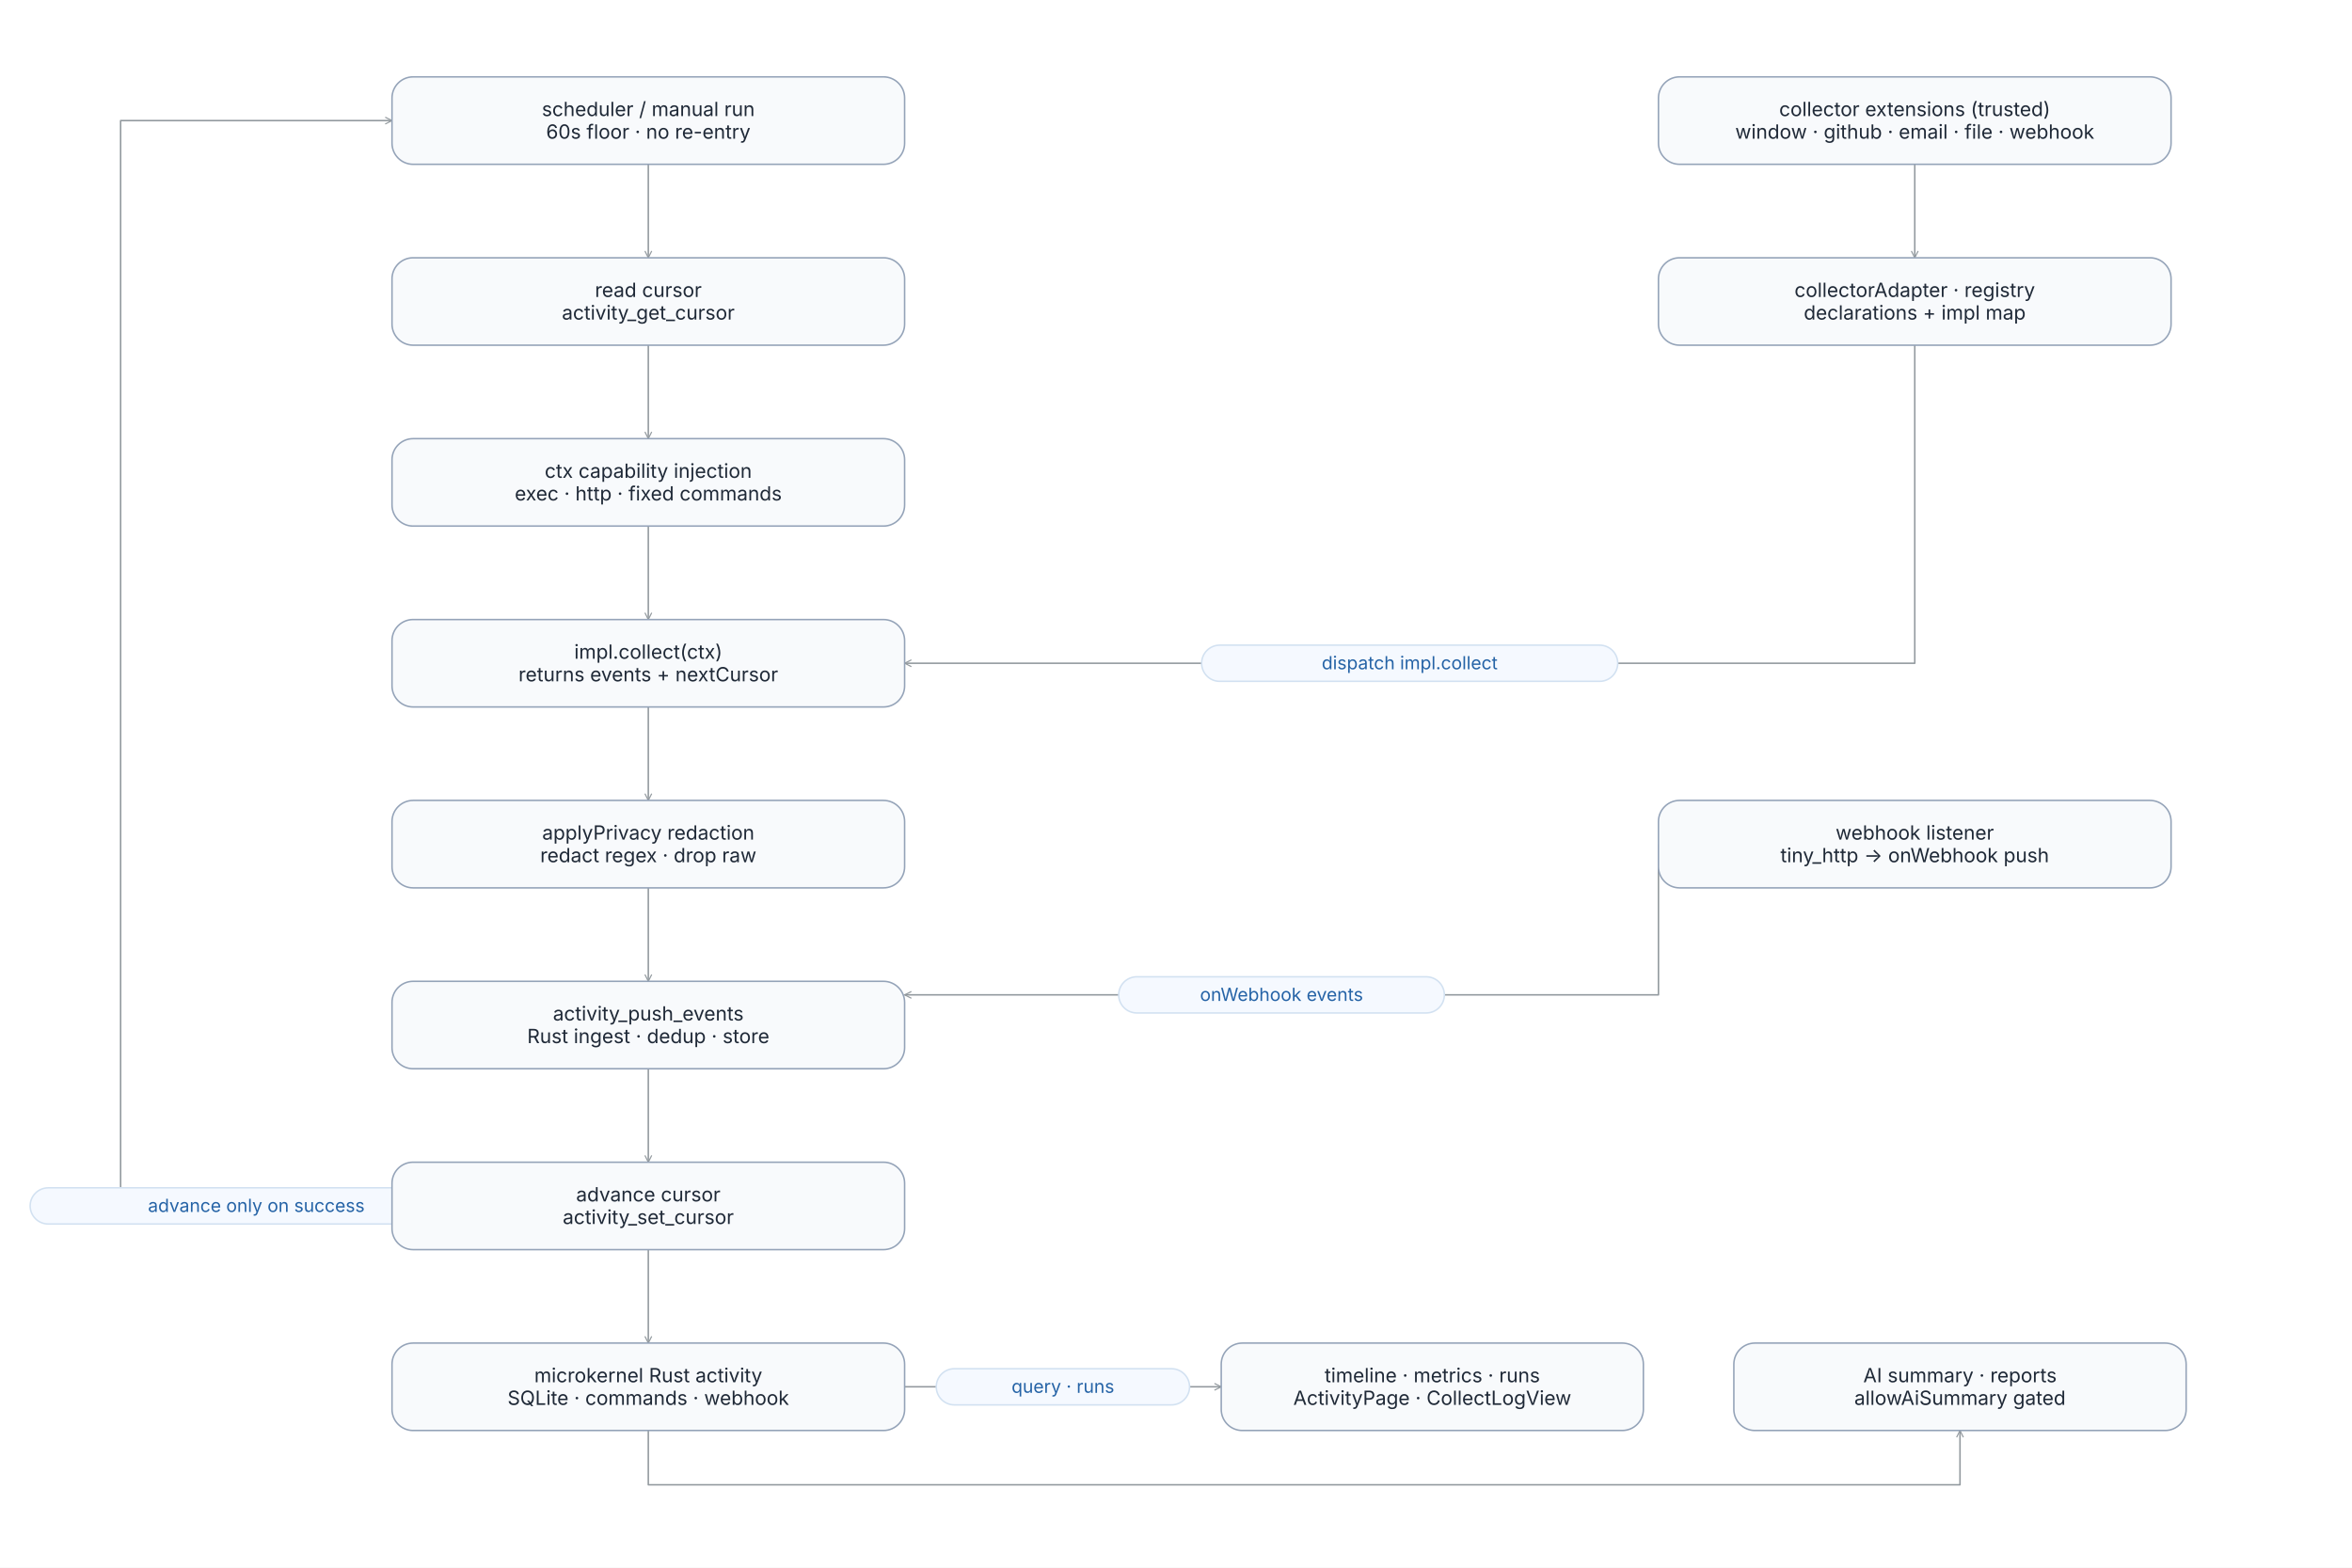
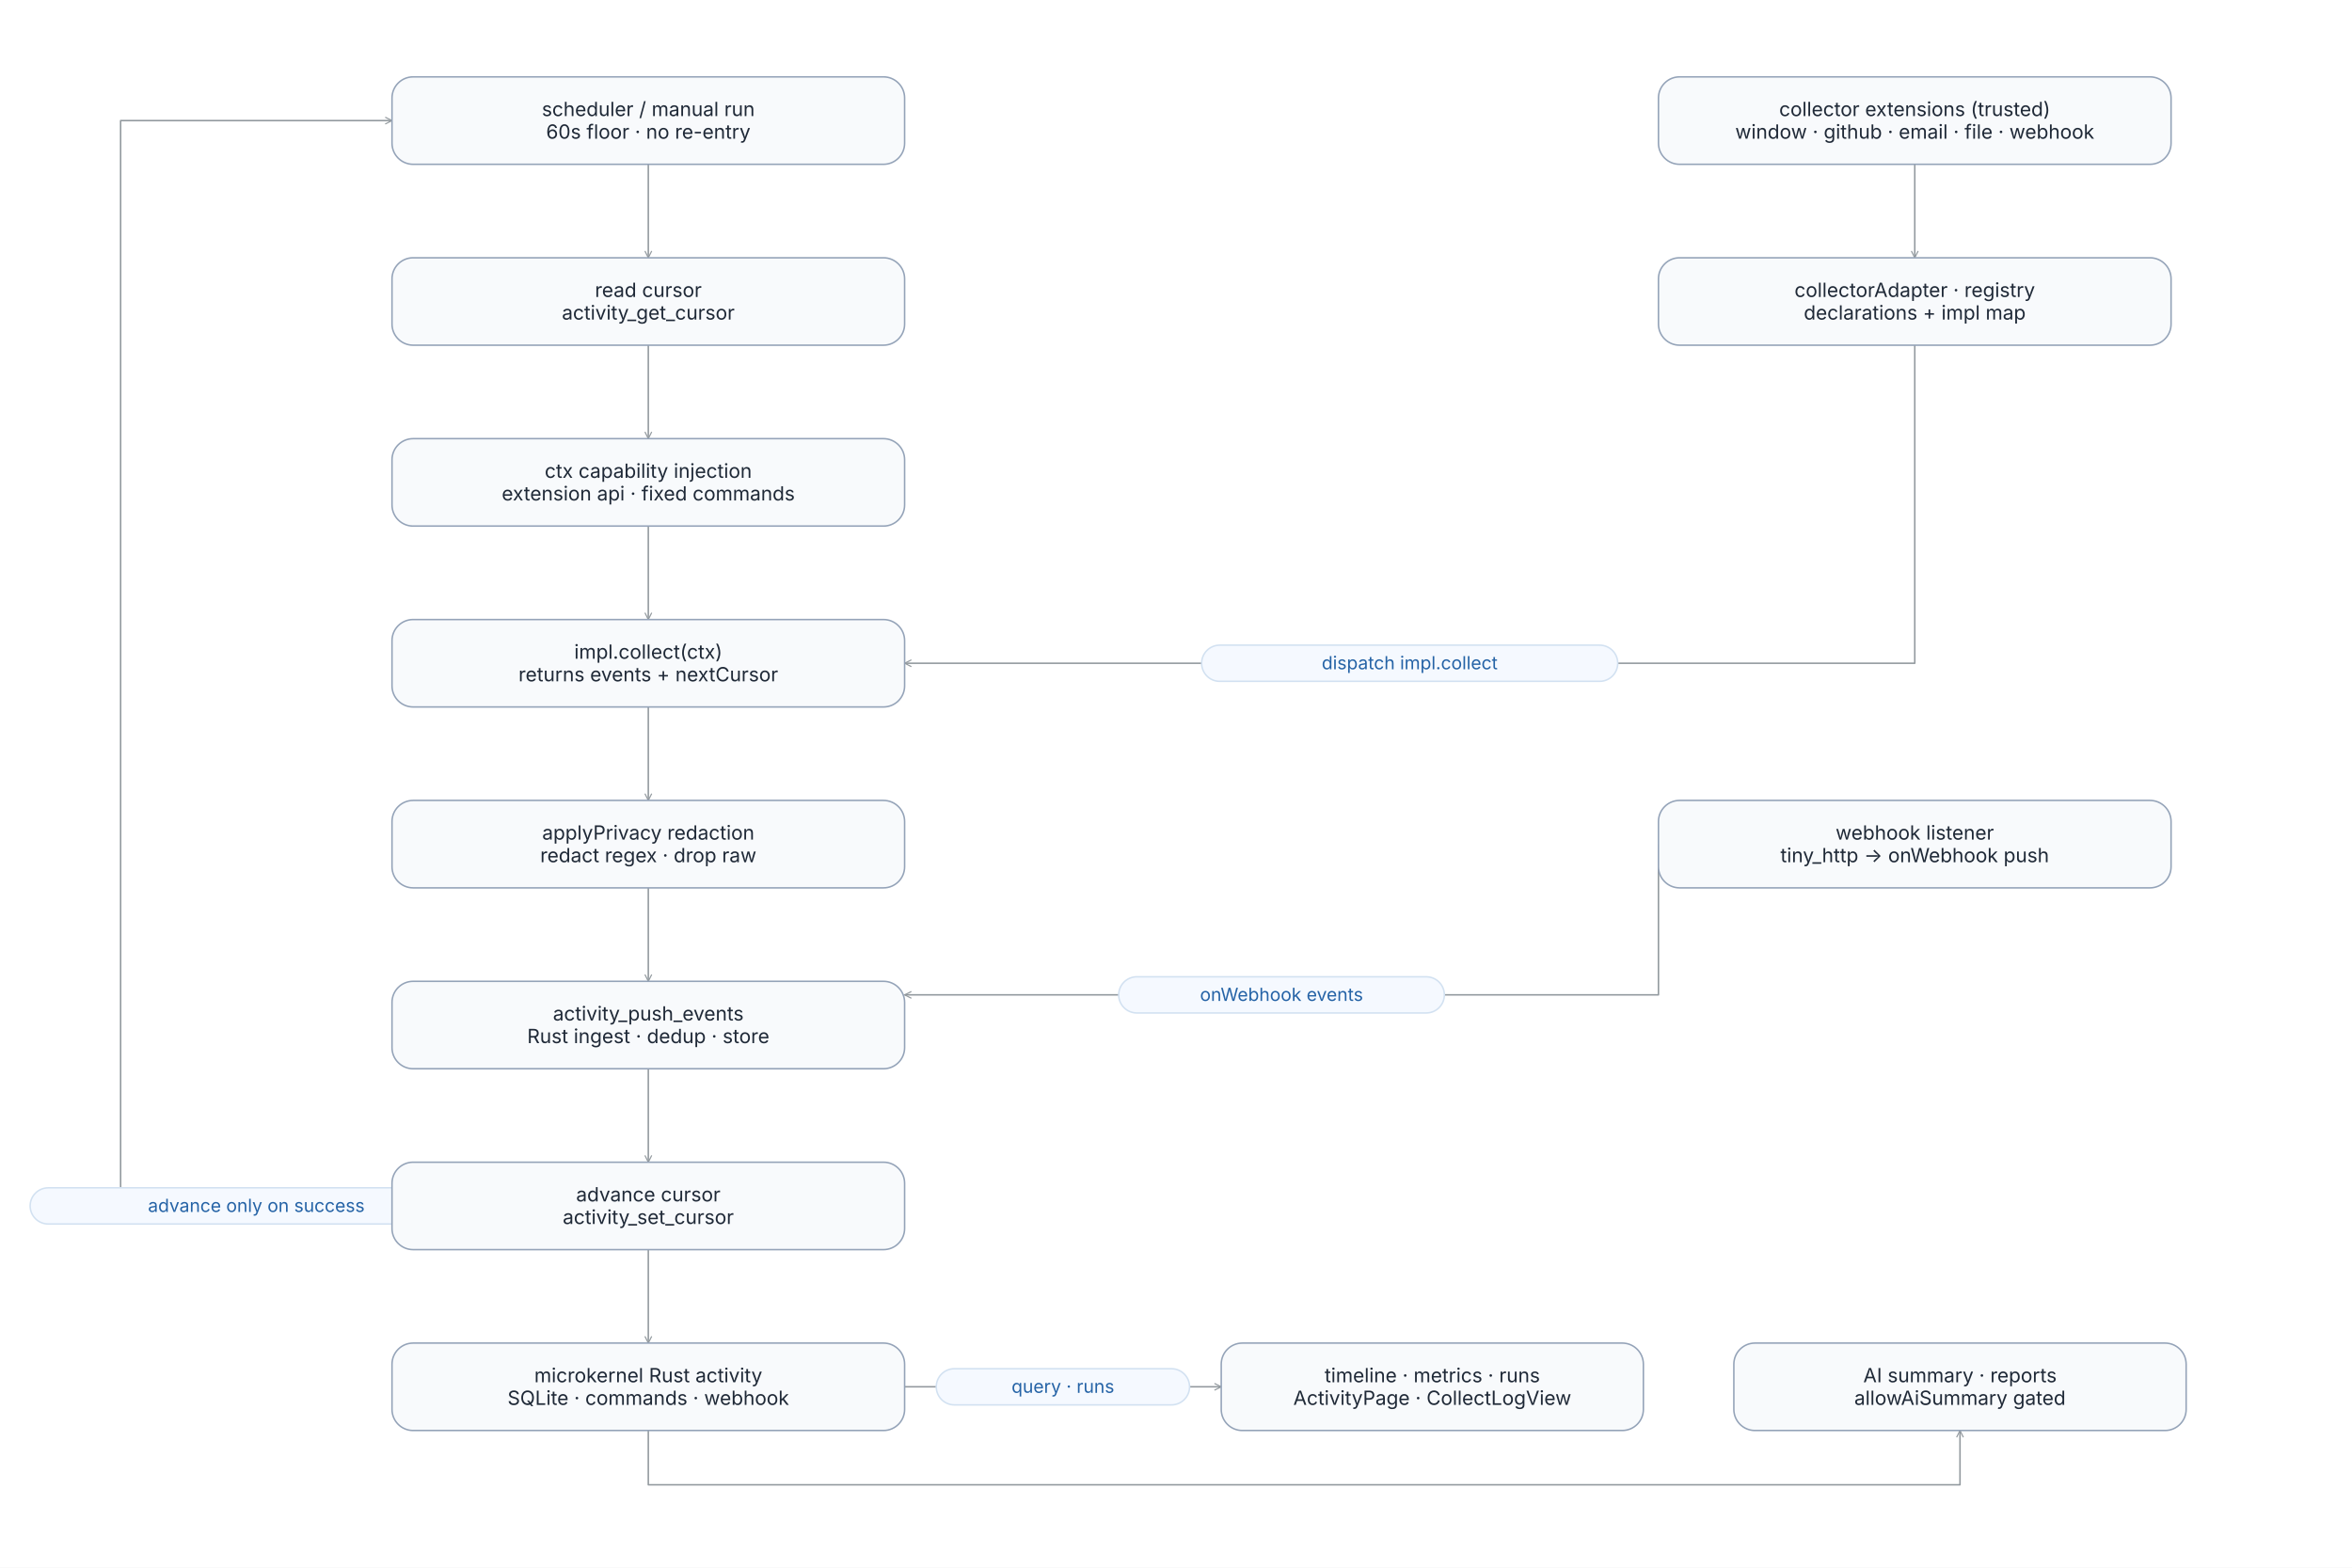
<svg xmlns="http://www.w3.org/2000/svg" width="1560" height="1040" viewBox="0 0 1560 1040" role="img" aria-labelledby="title desc">
  <rect width="1560" height="1040" fill="white" />
  <defs>
    <marker id="arrow" viewBox="0 0 8 8" refX="7" refY="4" markerWidth="6" markerHeight="6" orient="auto">
      <path d="M1 1 L7 4 L1 7" fill="none" stroke="#92999e" stroke-width="1" />
    </marker>
  </defs>
  <style>text{font-family:Inter,"PingFang SC","Microsoft YaHei",sans-serif;font-size:13px;fill:#1f2937} .edge{fill:none;stroke:#92999e;stroke-width:1;stroke-linejoin:round;marker-end:url(#arrow)} .pill{fill:#f5f9ff;stroke:#d2e1f1;stroke-width:1} .label{fill:#2563a6;font-size:12px}</style>
  <path data-source="EXT" data-target="RG" class="edge" d="M1270,109 L1270,171" />
  <path data-source="SCH" data-target="CUR" class="edge" d="M430,109 L430,171" />
  <path data-source="CUR" data-target="CTX" class="edge" d="M430,229 L430,291" />
  <path data-source="CTX" data-target="COL" class="edge" d="M430,349 L430,411" />
  <path data-source="RG" data-target="COL" class="edge" d="M1270,229 L1270,440 L600,440" />
  <path data-source="COL" data-target="PRIV" class="edge" d="M430,469 L430,531" />
  <path data-source="PRIV" data-target="ING" class="edge" d="M430,589 L430,651" />
  <path data-source="WH" data-target="ING" class="edge" d="M1100,560 L1100,660 L600,660" />
  <path data-source="ING" data-target="SET" class="edge" d="M430,709 L430,771" />
  <path data-source="SET" data-target="K" class="edge" d="M430,829 L430,891" />
  <path data-source="SET" data-target="SCH" class="edge" d="M260,800 L80,800 L80,80 L260,80" />
  <path data-source="K" data-target="TL" class="edge" d="M600,920 L810,920" />
  <path data-source="K" data-target="AI" class="edge" d="M430,949 L430,985 L1300,985 L1300,949" />
  <rect class="pill" x="797.0" y="428" width="276" height="24" rx="12" />
  <text class="label" x="935" y="444" text-anchor="middle">dispatch impl.collect</text>
  <rect class="pill" x="742.0" y="648" width="216" height="24" rx="12" />
  <text class="label" x="850" y="664" text-anchor="middle">onWebhook events</text>
  <rect class="pill" x="20.0" y="788" width="300" height="24" rx="12" />
  <text class="label" x="170" y="804" text-anchor="middle">advance only on success</text>
  <rect class="pill" x="621.0" y="908" width="168" height="24" rx="12" />
  <text class="label" x="705" y="924" text-anchor="middle">query · runs</text>
  <g id="SCH">
    <rect x="260.0" y="51" width="340" height="58" rx="14" fill="#f8fafc" stroke="#94a3b8" stroke-width="1" />
    <text x="430" y="77" text-anchor="middle">scheduler / manual run</text>
    <text x="430" y="92" text-anchor="middle">60s floor · no re-entry</text>
  </g>
  <g id="CUR">
    <rect x="260.0" y="171" width="340" height="58" rx="14" fill="#f8fafc" stroke="#94a3b8" stroke-width="1" />
    <text x="430" y="197" text-anchor="middle">read cursor</text>
    <text x="430" y="212" text-anchor="middle">activity_get_cursor</text>
  </g>
  <g id="CTX">
    <rect x="260.0" y="291" width="340" height="58" rx="14" fill="#f8fafc" stroke="#94a3b8" stroke-width="1" />
    <text x="430" y="317" text-anchor="middle">ctx capability injection</text>
-     <text x="430" y="332" text-anchor="middle">exec · http · fixed commands</text>
+     <text x="430" y="332" text-anchor="middle">extension api · fixed commands</text>
  </g>
  <g id="COL">
    <rect x="260.0" y="411" width="340" height="58" rx="14" fill="#f8fafc" stroke="#94a3b8" stroke-width="1" />
    <text x="430" y="437" text-anchor="middle">impl.collect(ctx)</text>
    <text x="430" y="452" text-anchor="middle">returns events + nextCursor</text>
  </g>
  <g id="PRIV">
    <rect x="260.0" y="531" width="340" height="58" rx="14" fill="#f8fafc" stroke="#94a3b8" stroke-width="1" />
    <text x="430" y="557" text-anchor="middle">applyPrivacy redaction</text>
    <text x="430" y="572" text-anchor="middle">redact regex · drop raw</text>
  </g>
  <g id="ING">
    <rect x="260.0" y="651" width="340" height="58" rx="14" fill="#f8fafc" stroke="#94a3b8" stroke-width="1" />
    <text x="430" y="677" text-anchor="middle">activity_push_events</text>
    <text x="430" y="692" text-anchor="middle">Rust ingest · dedup · store</text>
  </g>
  <g id="SET">
    <rect x="260.0" y="771" width="340" height="58" rx="14" fill="#f8fafc" stroke="#94a3b8" stroke-width="1" />
    <text x="430" y="797" text-anchor="middle">advance cursor</text>
    <text x="430" y="812" text-anchor="middle">activity_set_cursor</text>
  </g>
  <g id="K">
    <rect x="260.0" y="891" width="340" height="58" rx="14" fill="#f8fafc" stroke="#94a3b8" stroke-width="1" />
    <text x="430" y="917" text-anchor="middle">microkernel Rust activity</text>
    <text x="430" y="932" text-anchor="middle">SQLite · commands · webhook</text>
  </g>
  <g id="EXT">
    <rect x="1100.0" y="51" width="340" height="58" rx="14" fill="#f8fafc" stroke="#94a3b8" stroke-width="1" />
    <text x="1270" y="77" text-anchor="middle">collector extensions (trusted)</text>
    <text x="1270" y="92" text-anchor="middle">window · github · email · file · webhook</text>
  </g>
  <g id="RG">
    <rect x="1100.0" y="171" width="340" height="58" rx="14" fill="#f8fafc" stroke="#94a3b8" stroke-width="1" />
    <text x="1270" y="197" text-anchor="middle">collectorAdapter · registry</text>
    <text x="1270" y="212" text-anchor="middle">declarations + impl map</text>
  </g>
  <g id="WH">
    <rect x="1100.0" y="531" width="340" height="58" rx="14" fill="#f8fafc" stroke="#94a3b8" stroke-width="1" />
    <text x="1270" y="557" text-anchor="middle">webhook listener</text>
    <text x="1270" y="572" text-anchor="middle">tiny_http → onWebhook push</text>
  </g>
  <g id="TL">
    <rect x="810.0" y="891" width="280" height="58" rx="14" fill="#f8fafc" stroke="#94a3b8" stroke-width="1" />
    <text x="950" y="917" text-anchor="middle">timeline · metrics · runs</text>
    <text x="950" y="932" text-anchor="middle">ActivityPage · CollectLogView</text>
  </g>
  <g id="AI">
    <rect x="1150.0" y="891" width="300" height="58" rx="14" fill="#f8fafc" stroke="#94a3b8" stroke-width="1" />
    <text x="1300" y="917" text-anchor="middle">AI summary · reports</text>
    <text x="1300" y="932" text-anchor="middle">allowAiSummary gated</text>
  </g>
</svg>
